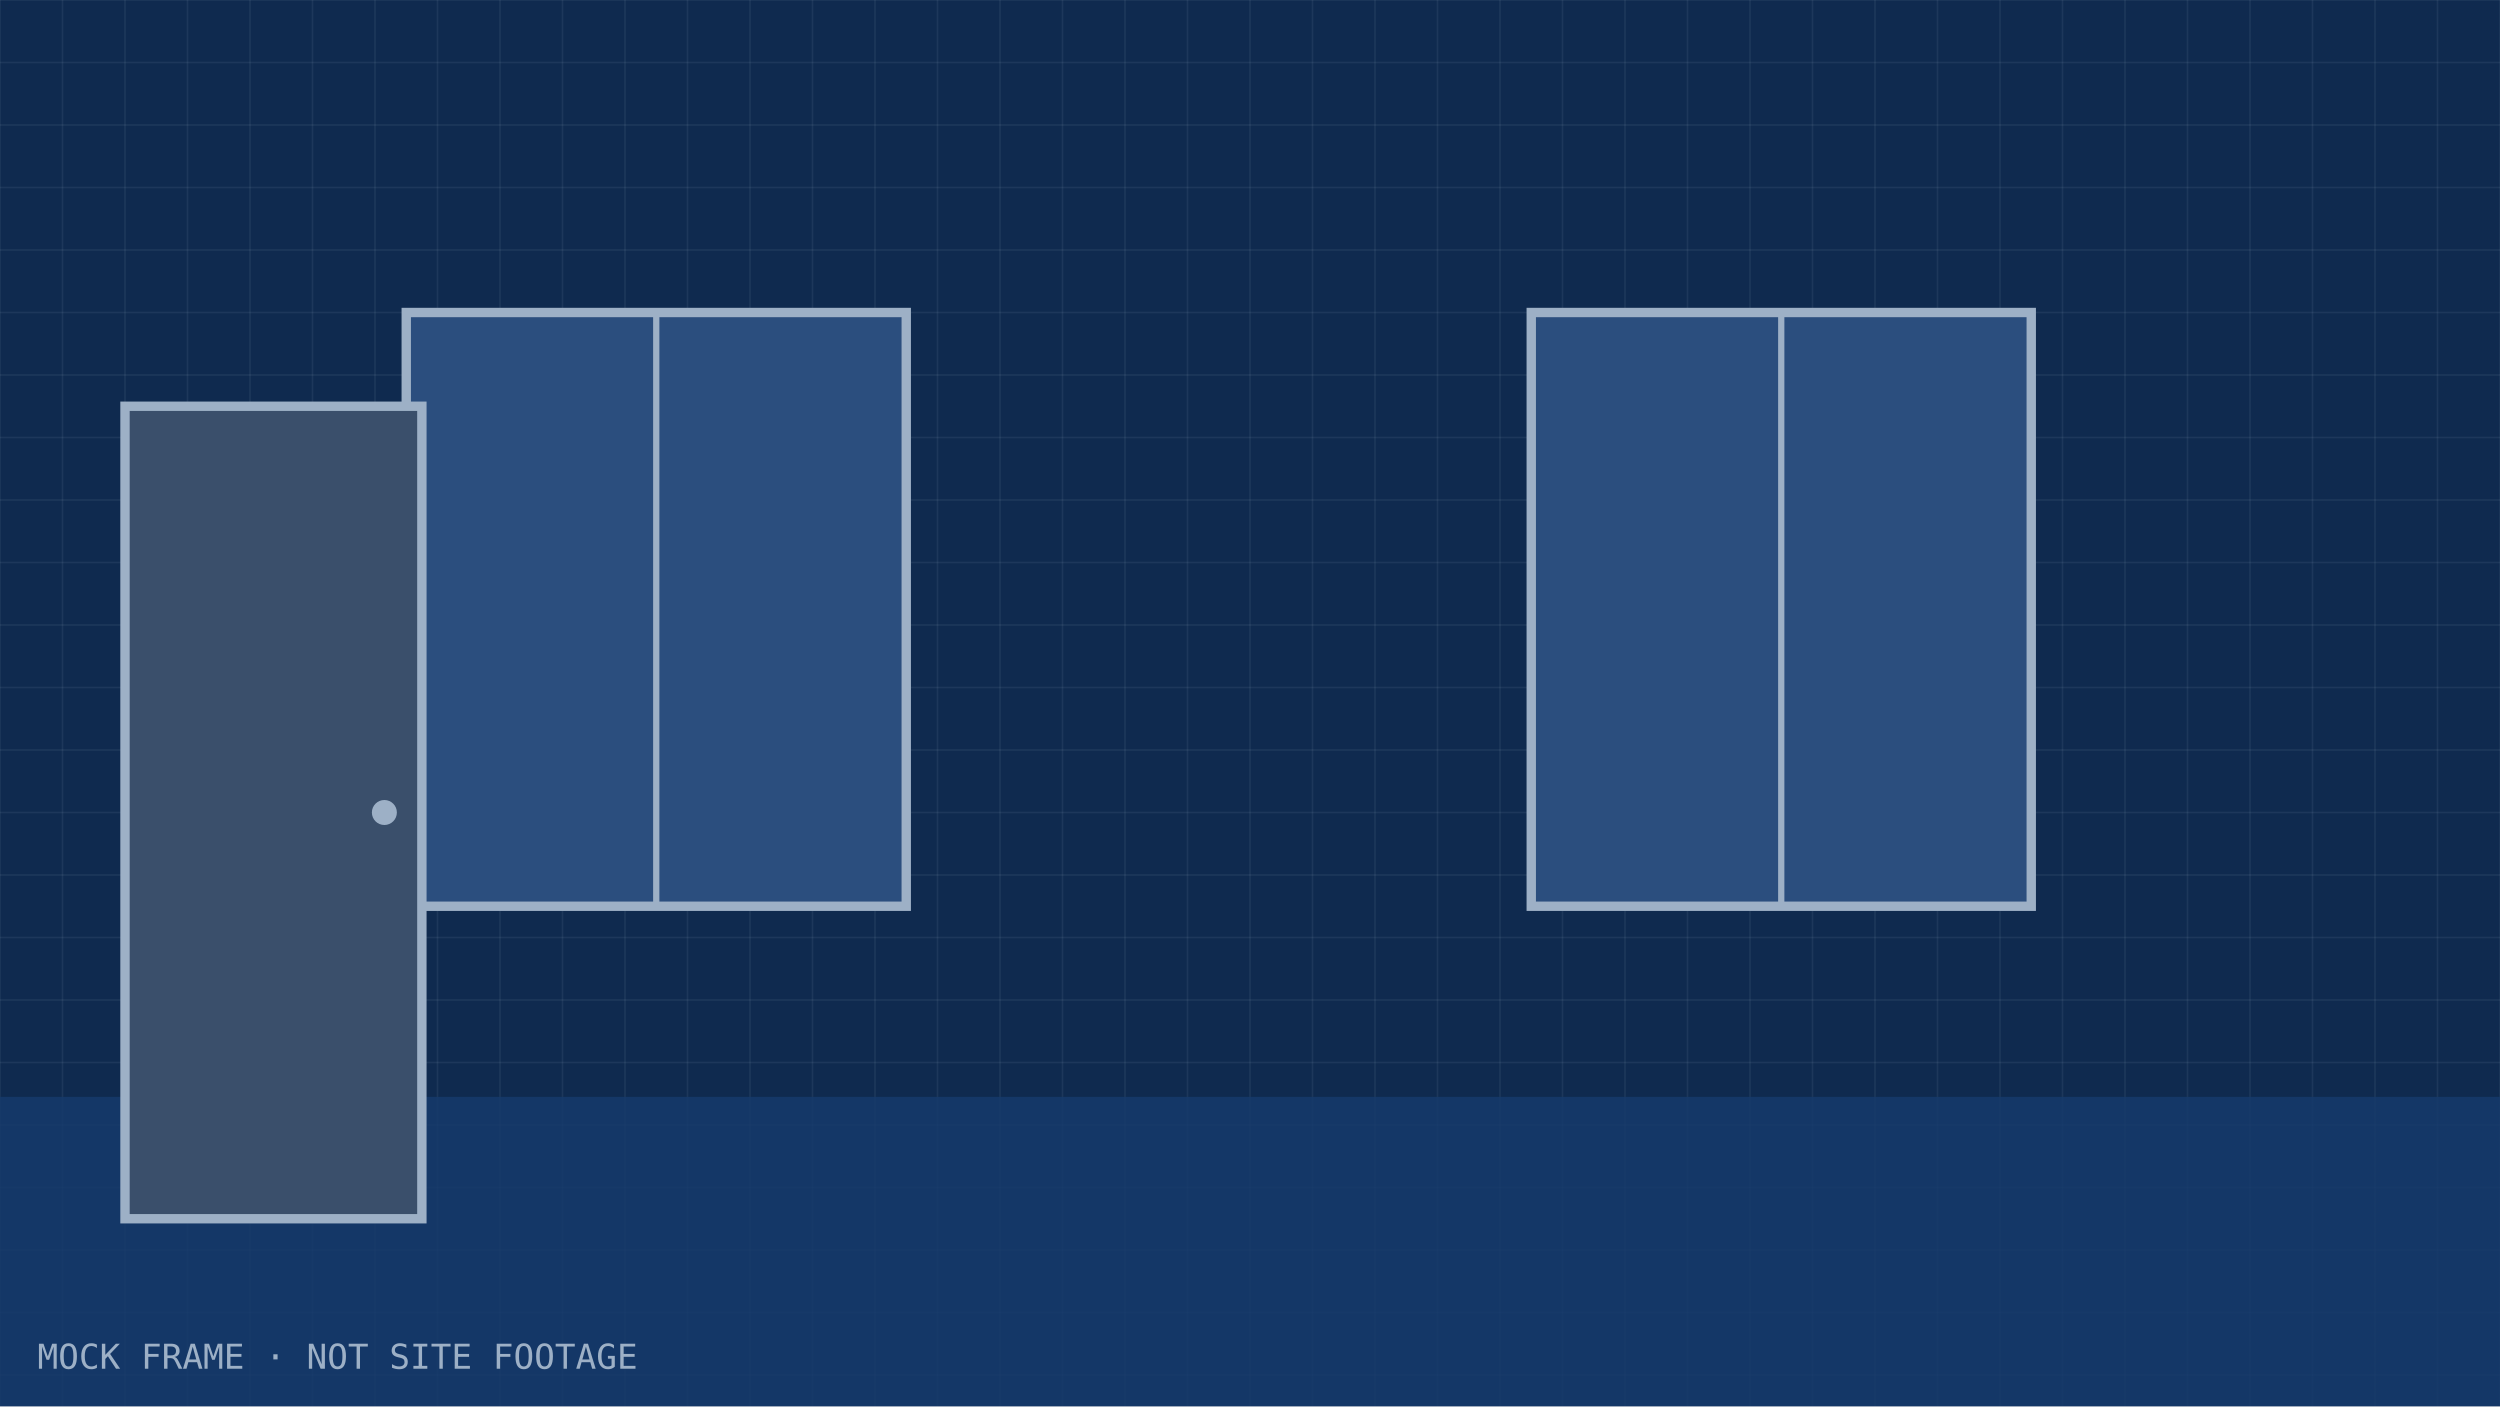
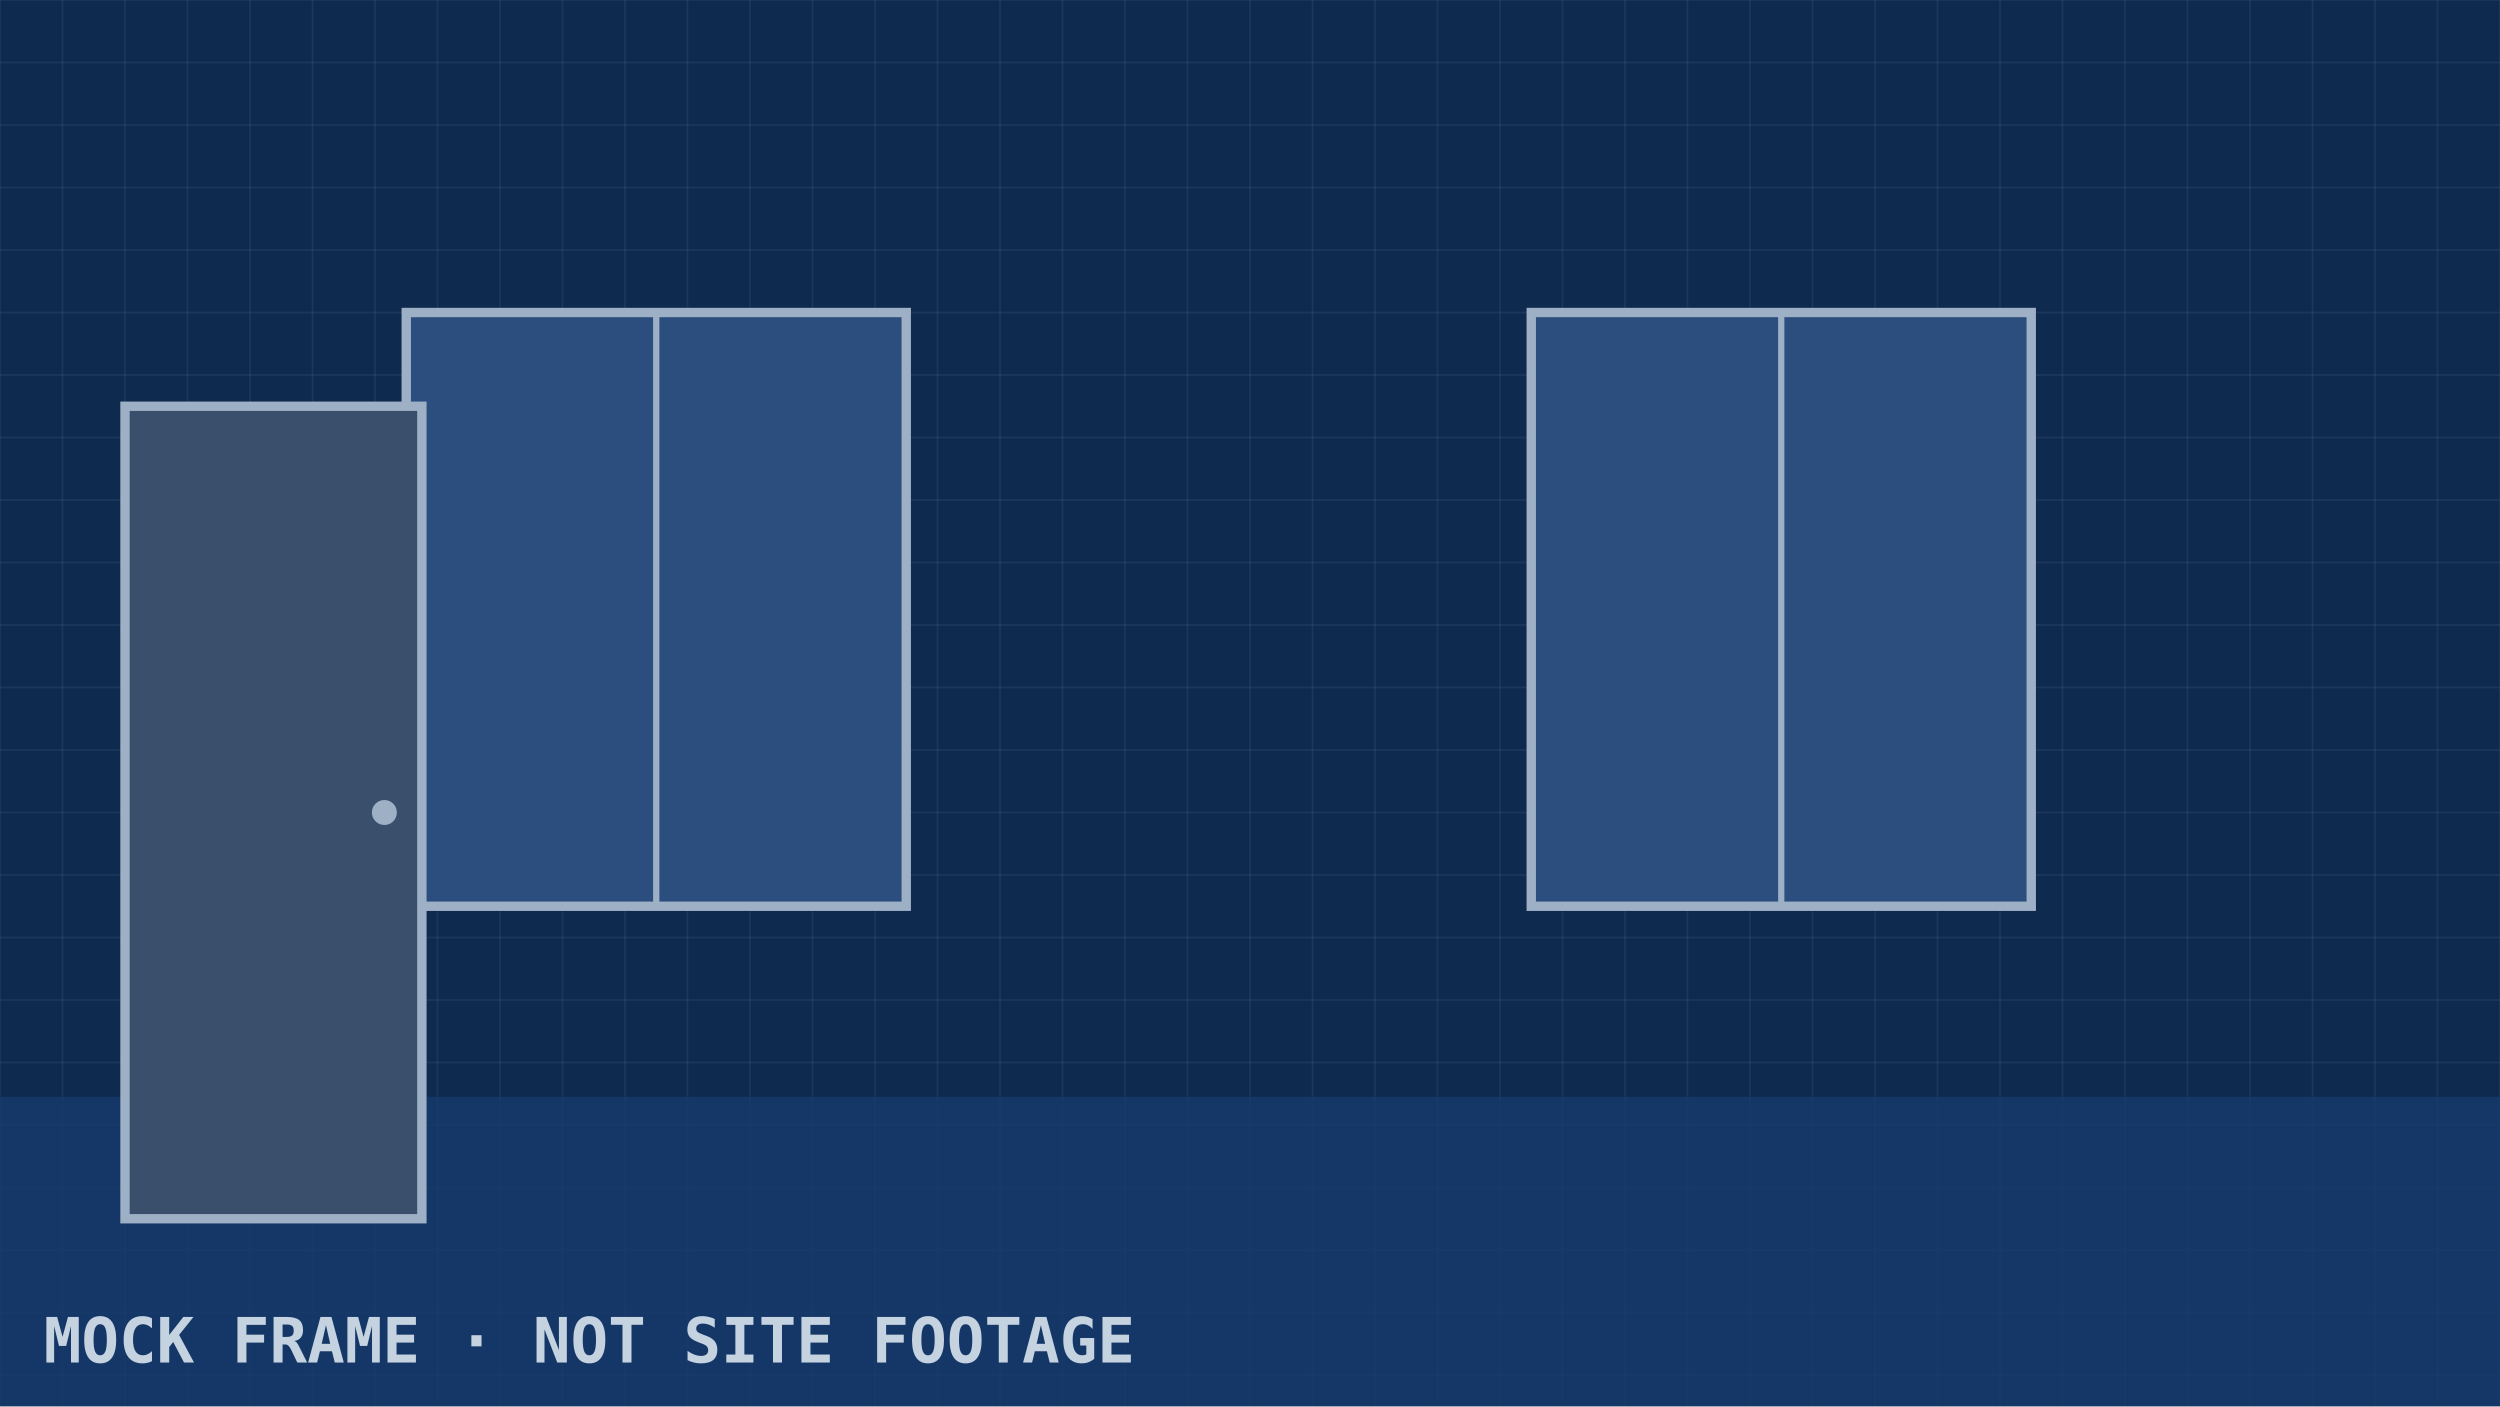
<svg xmlns="http://www.w3.org/2000/svg" viewBox="0 0 1600 900" width="1600" height="900">
  <rect width="1600" height="900" fill="#0F2A4F" />
  <g stroke="#DCE9F7" stroke-opacity="0.07" stroke-width="1">
    <line x1="0" y1="0" x2="0" y2="900" />
    <line x1="40" y1="0" x2="40" y2="900" />
    <line x1="80" y1="0" x2="80" y2="900" />
    <line x1="120" y1="0" x2="120" y2="900" />
    <line x1="160" y1="0" x2="160" y2="900" />
    <line x1="200" y1="0" x2="200" y2="900" />
    <line x1="240" y1="0" x2="240" y2="900" />
    <line x1="280" y1="0" x2="280" y2="900" />
    <line x1="320" y1="0" x2="320" y2="900" />
    <line x1="360" y1="0" x2="360" y2="900" />
    <line x1="400" y1="0" x2="400" y2="900" />
    <line x1="440" y1="0" x2="440" y2="900" />
    <line x1="480" y1="0" x2="480" y2="900" />
    <line x1="520" y1="0" x2="520" y2="900" />
    <line x1="560" y1="0" x2="560" y2="900" />
    <line x1="600" y1="0" x2="600" y2="900" />
    <line x1="640" y1="0" x2="640" y2="900" />
    <line x1="680" y1="0" x2="680" y2="900" />
    <line x1="720" y1="0" x2="720" y2="900" />
    <line x1="760" y1="0" x2="760" y2="900" />
    <line x1="800" y1="0" x2="800" y2="900" />
    <line x1="840" y1="0" x2="840" y2="900" />
    <line x1="880" y1="0" x2="880" y2="900" />
    <line x1="920" y1="0" x2="920" y2="900" />
    <line x1="960" y1="0" x2="960" y2="900" />
    <line x1="1000" y1="0" x2="1000" y2="900" />
    <line x1="1040" y1="0" x2="1040" y2="900" />
    <line x1="1080" y1="0" x2="1080" y2="900" />
    <line x1="1120" y1="0" x2="1120" y2="900" />
    <line x1="1160" y1="0" x2="1160" y2="900" />
    <line x1="1200" y1="0" x2="1200" y2="900" />
    <line x1="1240" y1="0" x2="1240" y2="900" />
    <line x1="1280" y1="0" x2="1280" y2="900" />
    <line x1="1320" y1="0" x2="1320" y2="900" />
    <line x1="1360" y1="0" x2="1360" y2="900" />
    <line x1="1400" y1="0" x2="1400" y2="900" />
    <line x1="1440" y1="0" x2="1440" y2="900" />
    <line x1="1480" y1="0" x2="1480" y2="900" />
    <line x1="1520" y1="0" x2="1520" y2="900" />
    <line x1="1560" y1="0" x2="1560" y2="900" />
    <line x1="1600" y1="0" x2="1600" y2="900" />
    <line x1="0" y1="0" x2="1600" y2="0" />
    <line x1="0" y1="40" x2="1600" y2="40" />
    <line x1="0" y1="80" x2="1600" y2="80" />
    <line x1="0" y1="120" x2="1600" y2="120" />
    <line x1="0" y1="160" x2="1600" y2="160" />
    <line x1="0" y1="200" x2="1600" y2="200" />
    <line x1="0" y1="240" x2="1600" y2="240" />
    <line x1="0" y1="280" x2="1600" y2="280" />
    <line x1="0" y1="320" x2="1600" y2="320" />
    <line x1="0" y1="360" x2="1600" y2="360" />
    <line x1="0" y1="400" x2="1600" y2="400" />
    <line x1="0" y1="440" x2="1600" y2="440" />
    <line x1="0" y1="480" x2="1600" y2="480" />
    <line x1="0" y1="520" x2="1600" y2="520" />
    <line x1="0" y1="560" x2="1600" y2="560" />
    <line x1="0" y1="600" x2="1600" y2="600" />
    <line x1="0" y1="640" x2="1600" y2="640" />
    <line x1="0" y1="680" x2="1600" y2="680" />
    <line x1="0" y1="720" x2="1600" y2="720" />
    <line x1="0" y1="760" x2="1600" y2="760" />
    <line x1="0" y1="800" x2="1600" y2="800" />
    <line x1="0" y1="840" x2="1600" y2="840" />
    <line x1="0" y1="880" x2="1600" y2="880" />
  </g>
  <rect x="0" y="702" width="1600" height="198" fill="#163A6B" fill-opacity="0.85" />
  <rect x="260" y="200" width="320" height="380" fill="#2B4E7E" stroke="#9DB0C6" stroke-width="6" />
  <line x1="420" y1="200" x2="420" y2="580" stroke="#9DB0C6" stroke-width="4" />
  <rect x="980" y="200" width="320" height="380" fill="#2B4E7E" stroke="#9DB0C6" stroke-width="6" />
  <line x1="1140" y1="200" x2="1140" y2="580" stroke="#9DB0C6" stroke-width="4" />
  <rect x="80" y="260" width="190" height="520" fill="#3A4F6B" stroke="#9DB0C6" stroke-width="6" />
  <circle cx="246" cy="520" r="8" fill="#9DB0C6" />
-   <text x="24" y="876" font-family="monospace" font-size="22" fill="#9DB0C6">MOCK FRAME · NOT SITE FOOTAGE</text>
+   <text x="28" y="872" font-family="monospace" font-size="40" font-weight="bold" fill="#C5D2E0">MOCK FRAME · NOT SITE FOOTAGE</text>
</svg>
